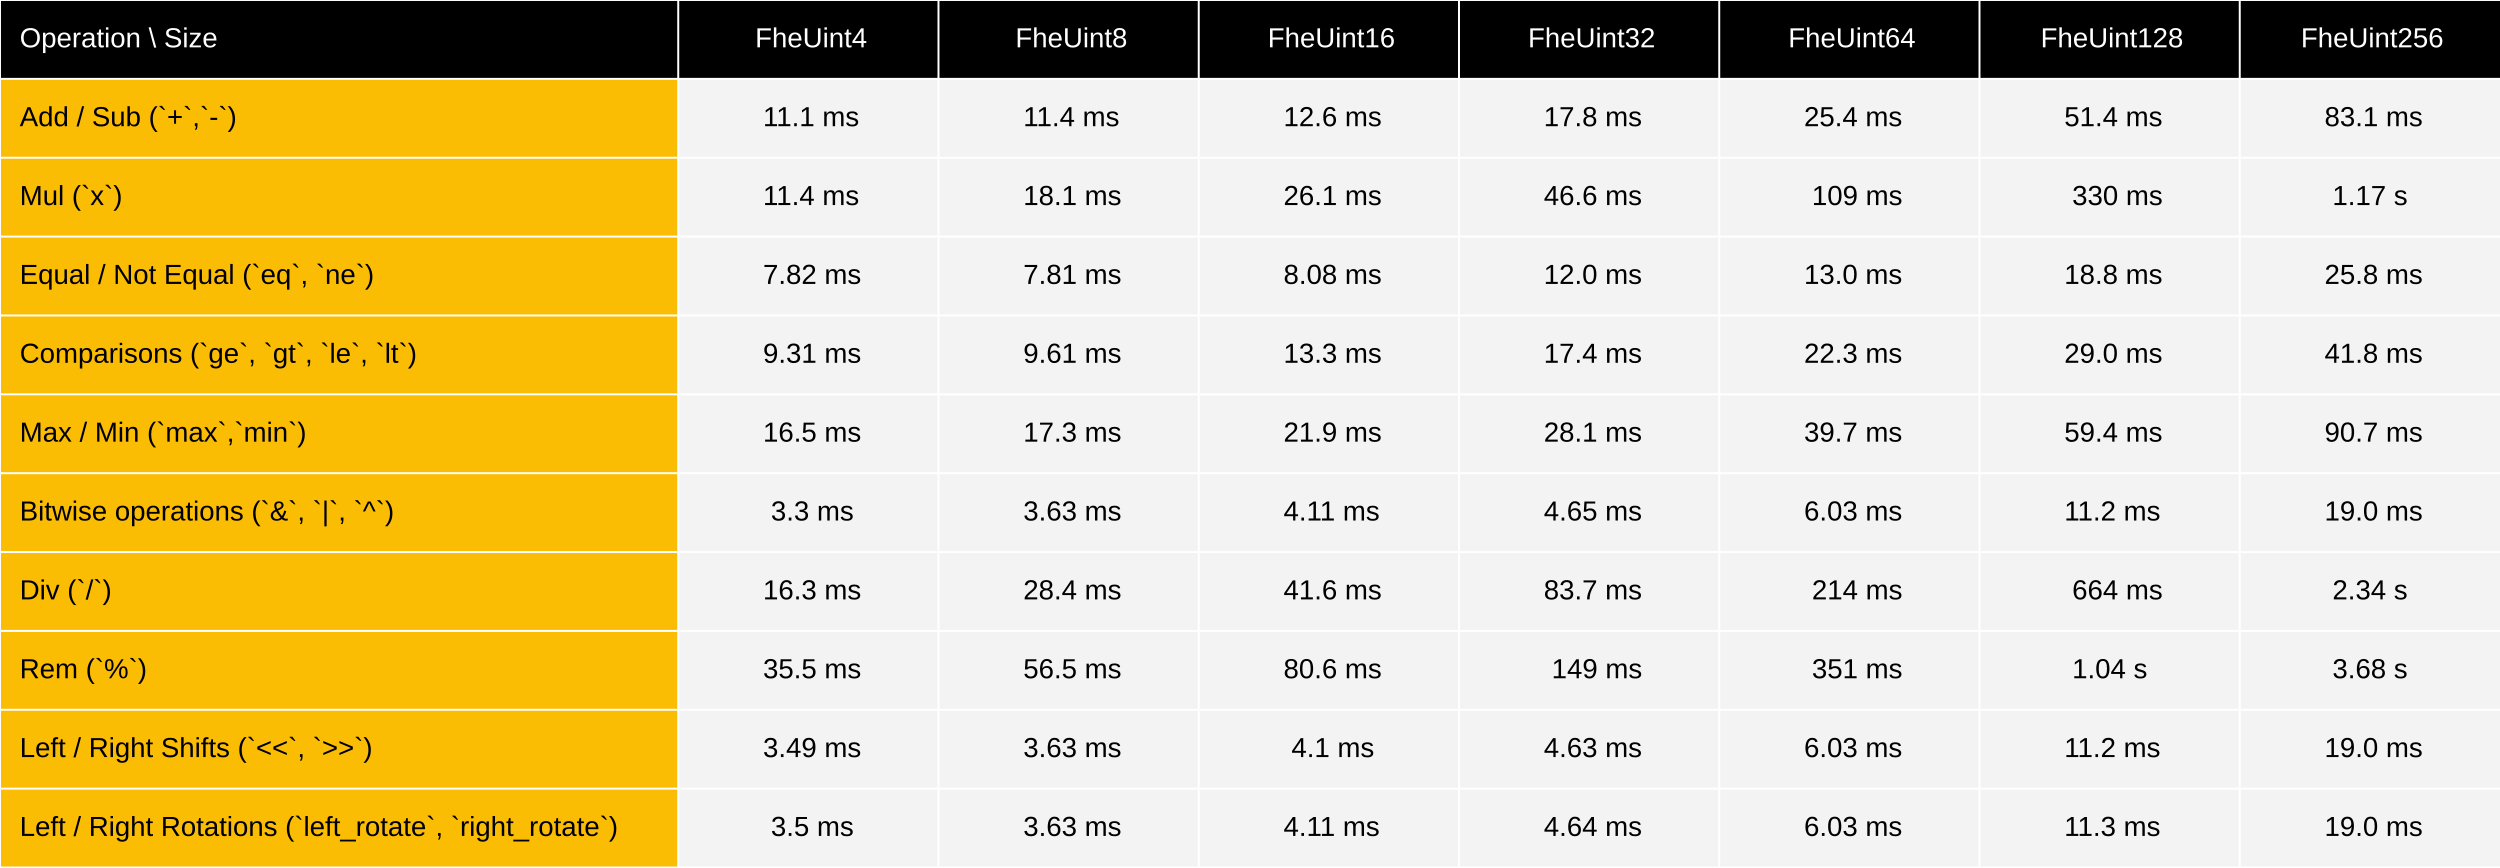
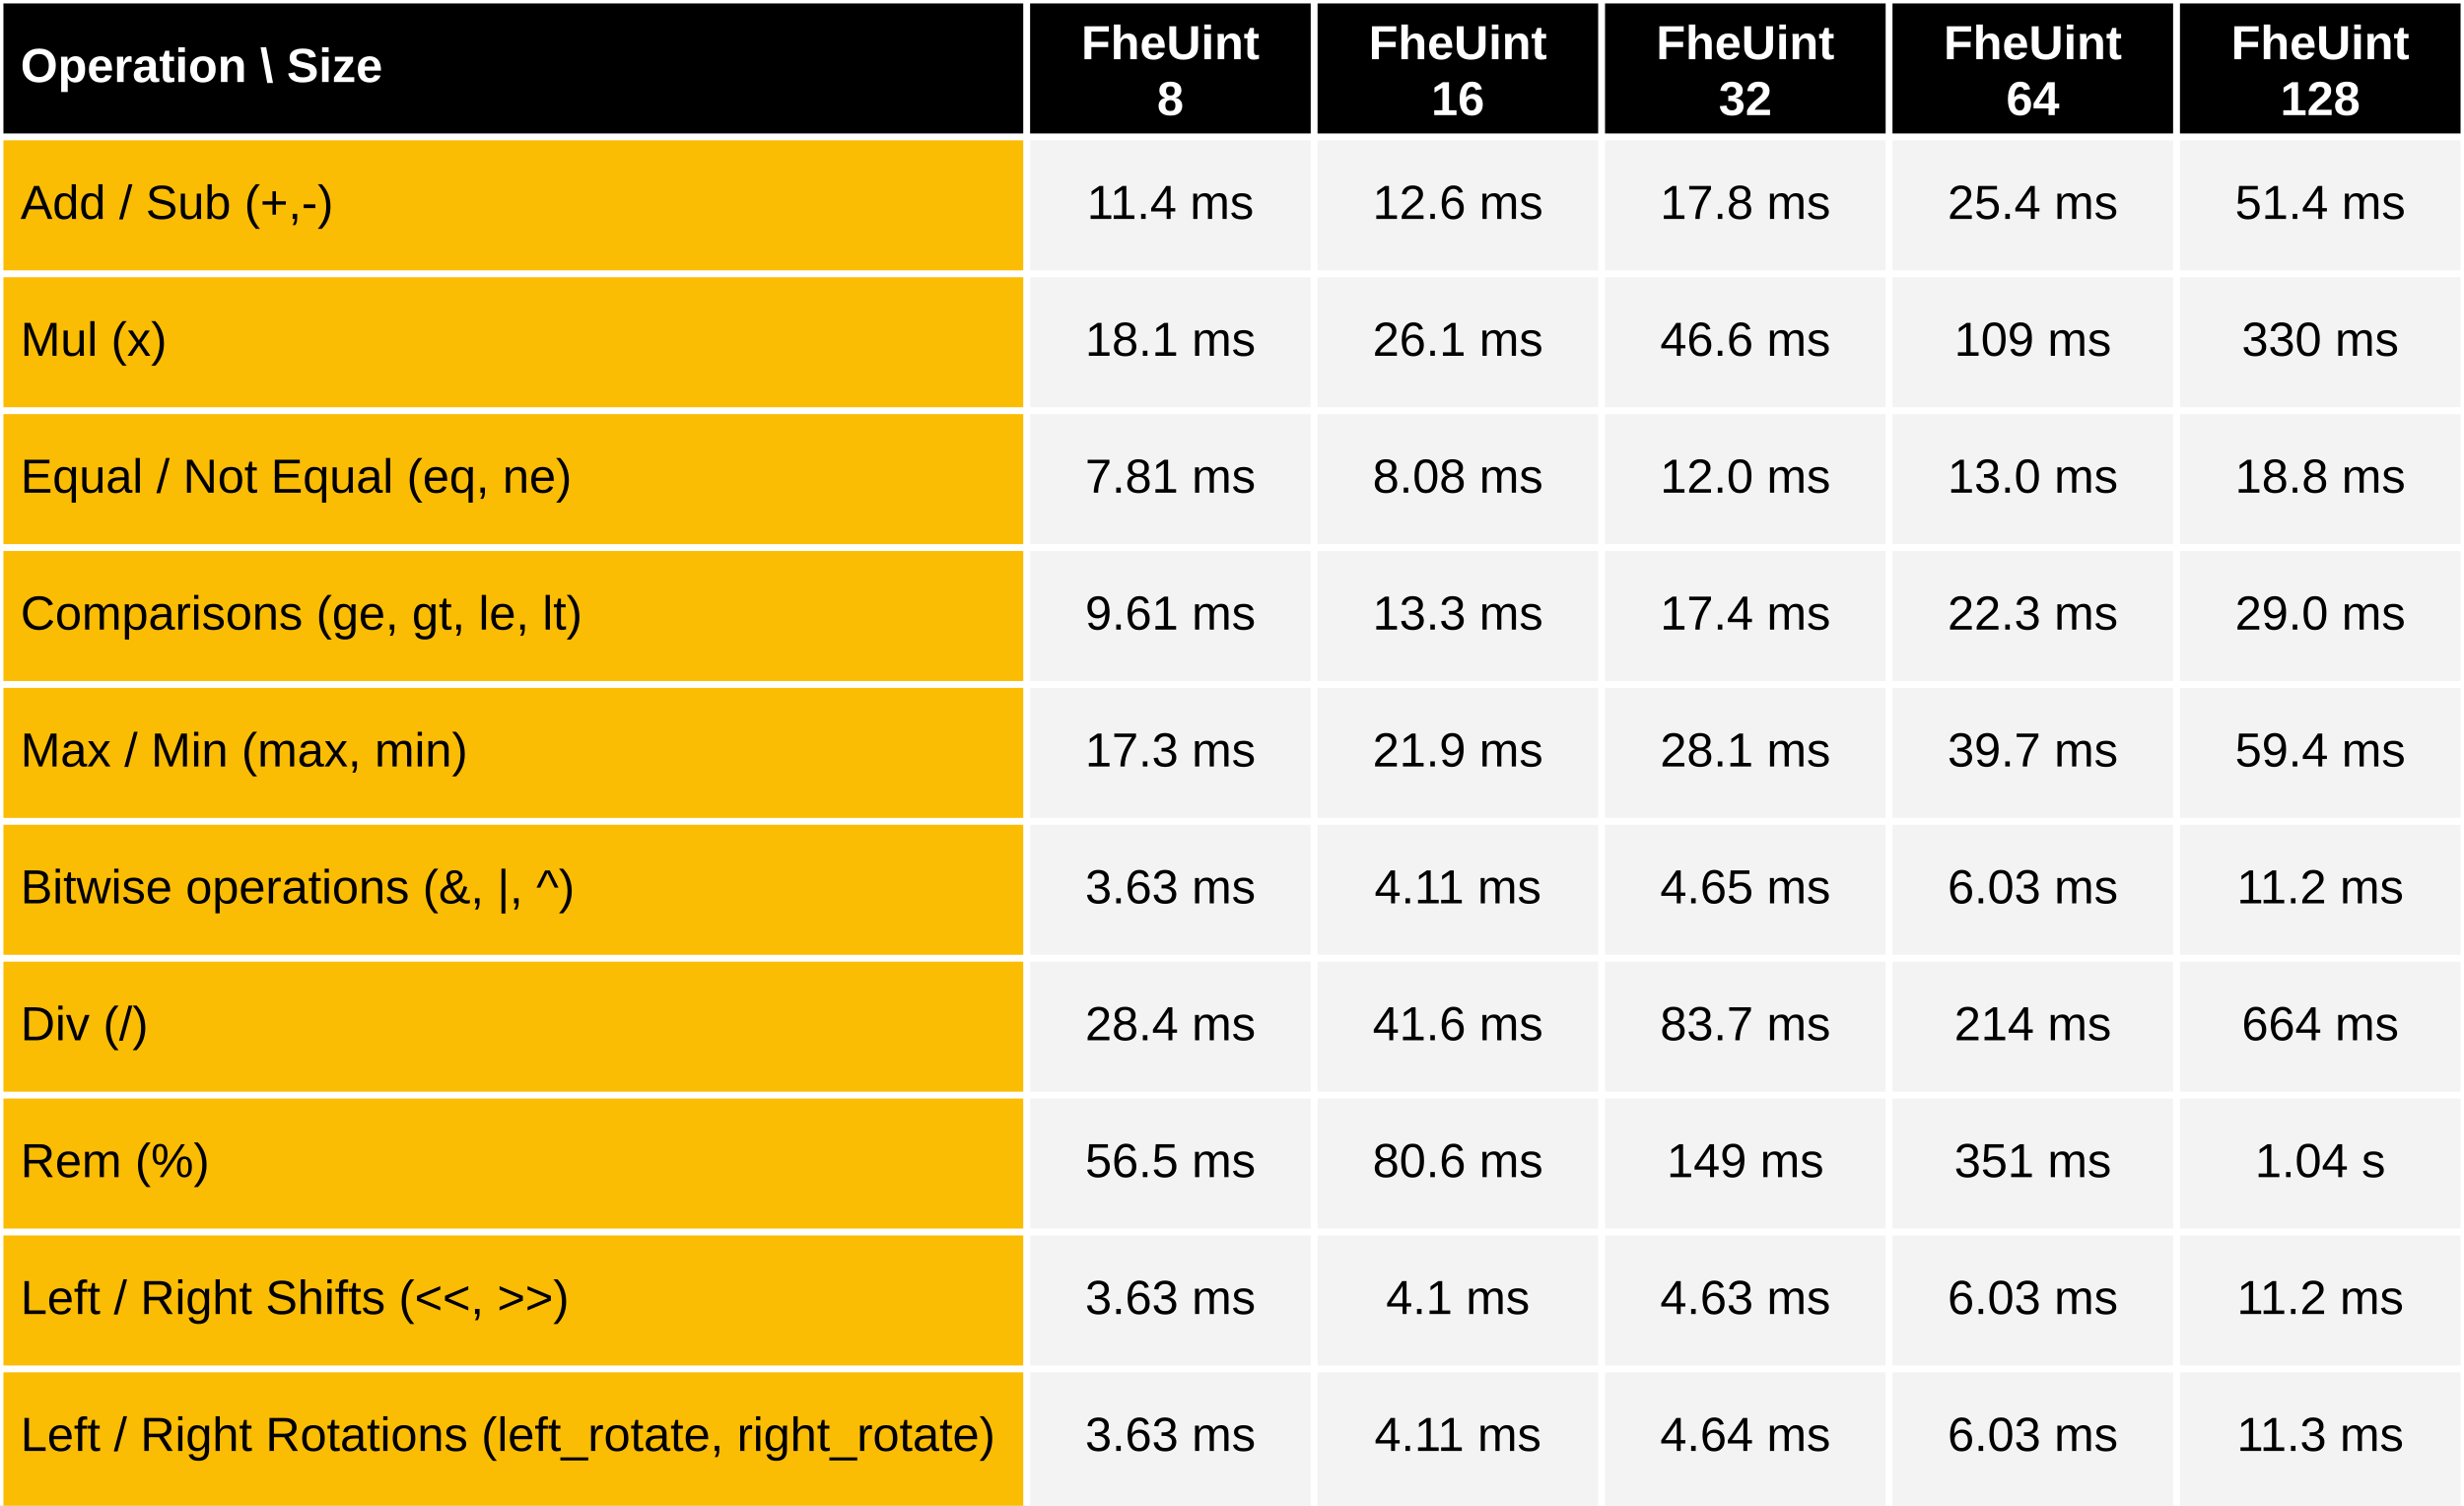
- <svg xmlns="http://www.w3.org/2000/svg" width="1268.0" height="440" viewBox="0 0 1268.0 440">
-   <rect x="0" y="0" width="1268.0" height="40" fill="black" />
-   <text x="10" y="24.0" fill="white" font-family="Arial" font-size="14">Operation \ Size</text>
-   <text x="383.0" y="24.0" fill="white" font-family="Arial" font-size="14">FheUint4</text>
-   <text x="515.0" y="24.0" fill="white" font-family="Arial" font-size="14">FheUint8</text>
-   <text x="643.0" y="24.0" fill="white" font-family="Arial" font-size="14">FheUint16</text>
-   <text x="775.0" y="24.0" fill="white" font-family="Arial" font-size="14">FheUint32</text>
-   <text x="907.0" y="24.0" fill="white" font-family="Arial" font-size="14">FheUint64</text>
-   <text x="1035.0" y="24.0" fill="white" font-family="Arial" font-size="14">FheUint128</text>
-   <text x="1167.0" y="24.0" fill="white" font-family="Arial" font-size="14">FheUint256</text>
-   <rect x="0" y="40" width="1268.0" height="40" fill="#fbbc04" />
-   <text x="10" y="64.0" fill="black" font-family="Arial" font-size="14">Add / Sub (`+`,`-`)</text>
-   <rect x="344.0" y="40" width="1268.0" height="40" fill="#f3f3f3" />
-   <text x="387.0" y="64.0" fill="black" font-family="Arial" font-size="14">11.1 ms</text>
-   <rect x="476.0" y="40" width="1268.0" height="40" fill="#f3f3f3" />
-   <text x="519.0" y="64.0" fill="black" font-family="Arial" font-size="14">11.4 ms</text>
-   <rect x="608.0" y="40" width="1268.0" height="40" fill="#f3f3f3" />
-   <text x="651.0" y="64.0" fill="black" font-family="Arial" font-size="14">12.6 ms</text>
-   <rect x="740.0" y="40" width="1268.0" height="40" fill="#f3f3f3" />
-   <text x="783.0" y="64.0" fill="black" font-family="Arial" font-size="14">17.8 ms</text>
-   <rect x="872.0" y="40" width="1268.0" height="40" fill="#f3f3f3" />
-   <text x="915.0" y="64.0" fill="black" font-family="Arial" font-size="14">25.4 ms</text>
-   <rect x="1004.0" y="40" width="1268.0" height="40" fill="#f3f3f3" />
-   <text x="1047.0" y="64.0" fill="black" font-family="Arial" font-size="14">51.4 ms</text>
-   <rect x="1136.0" y="40" width="1268.0" height="40" fill="#f3f3f3" />
-   <text x="1179.0" y="64.0" fill="black" font-family="Arial" font-size="14">83.1 ms</text>
-   <rect x="0" y="80" width="1268.0" height="40" fill="#fbbc04" />
-   <text x="10" y="104.0" fill="black" font-family="Arial" font-size="14">Mul (`x`)</text>
-   <rect x="344.0" y="80" width="1268.0" height="40" fill="#f3f3f3" />
-   <text x="387.0" y="104.0" fill="black" font-family="Arial" font-size="14">11.4 ms</text>
-   <rect x="476.0" y="80" width="1268.0" height="40" fill="#f3f3f3" />
-   <text x="519.0" y="104.0" fill="black" font-family="Arial" font-size="14">18.1 ms</text>
-   <rect x="608.0" y="80" width="1268.0" height="40" fill="#f3f3f3" />
-   <text x="651.0" y="104.0" fill="black" font-family="Arial" font-size="14">26.1 ms</text>
-   <rect x="740.0" y="80" width="1268.0" height="40" fill="#f3f3f3" />
-   <text x="783.0" y="104.0" fill="black" font-family="Arial" font-size="14">46.6 ms</text>
-   <rect x="872.0" y="80" width="1268.0" height="40" fill="#f3f3f3" />
-   <text x="919.0" y="104.0" fill="black" font-family="Arial" font-size="14">109 ms</text>
-   <rect x="1004.0" y="80" width="1268.0" height="40" fill="#f3f3f3" />
-   <text x="1051.0" y="104.0" fill="black" font-family="Arial" font-size="14">330 ms</text>
-   <rect x="1136.0" y="80" width="1268.0" height="40" fill="#f3f3f3" />
-   <text x="1183.0" y="104.0" fill="black" font-family="Arial" font-size="14">1.17 s</text>
-   <rect x="0" y="120" width="1268.0" height="40" fill="#fbbc04" />
-   <text x="10" y="144.0" fill="black" font-family="Arial" font-size="14">Equal / Not Equal (`eq`, `ne`)</text>
-   <rect x="344.0" y="120" width="1268.0" height="40" fill="#f3f3f3" />
-   <text x="387.0" y="144.0" fill="black" font-family="Arial" font-size="14">7.82 ms</text>
-   <rect x="476.0" y="120" width="1268.0" height="40" fill="#f3f3f3" />
-   <text x="519.0" y="144.0" fill="black" font-family="Arial" font-size="14">7.81 ms</text>
-   <rect x="608.0" y="120" width="1268.0" height="40" fill="#f3f3f3" />
-   <text x="651.0" y="144.0" fill="black" font-family="Arial" font-size="14">8.08 ms</text>
-   <rect x="740.0" y="120" width="1268.0" height="40" fill="#f3f3f3" />
-   <text x="783.0" y="144.0" fill="black" font-family="Arial" font-size="14">12.0 ms</text>
-   <rect x="872.0" y="120" width="1268.0" height="40" fill="#f3f3f3" />
-   <text x="915.0" y="144.0" fill="black" font-family="Arial" font-size="14">13.0 ms</text>
-   <rect x="1004.0" y="120" width="1268.0" height="40" fill="#f3f3f3" />
-   <text x="1047.0" y="144.0" fill="black" font-family="Arial" font-size="14">18.8 ms</text>
-   <rect x="1136.0" y="120" width="1268.0" height="40" fill="#f3f3f3" />
-   <text x="1179.0" y="144.0" fill="black" font-family="Arial" font-size="14">25.8 ms</text>
-   <rect x="0" y="160" width="1268.0" height="40" fill="#fbbc04" />
-   <text x="10" y="184.0" fill="black" font-family="Arial" font-size="14">Comparisons  (`ge`, `gt`, `le`, `lt`)</text>
-   <rect x="344.0" y="160" width="1268.0" height="40" fill="#f3f3f3" />
-   <text x="387.0" y="184.0" fill="black" font-family="Arial" font-size="14">9.31 ms</text>
-   <rect x="476.0" y="160" width="1268.0" height="40" fill="#f3f3f3" />
-   <text x="519.0" y="184.0" fill="black" font-family="Arial" font-size="14">9.61 ms</text>
-   <rect x="608.0" y="160" width="1268.0" height="40" fill="#f3f3f3" />
-   <text x="651.0" y="184.0" fill="black" font-family="Arial" font-size="14">13.3 ms</text>
-   <rect x="740.0" y="160" width="1268.0" height="40" fill="#f3f3f3" />
-   <text x="783.0" y="184.0" fill="black" font-family="Arial" font-size="14">17.4 ms</text>
-   <rect x="872.0" y="160" width="1268.0" height="40" fill="#f3f3f3" />
-   <text x="915.0" y="184.0" fill="black" font-family="Arial" font-size="14">22.3 ms</text>
-   <rect x="1004.0" y="160" width="1268.0" height="40" fill="#f3f3f3" />
-   <text x="1047.0" y="184.0" fill="black" font-family="Arial" font-size="14">29.0 ms</text>
-   <rect x="1136.0" y="160" width="1268.0" height="40" fill="#f3f3f3" />
-   <text x="1179.0" y="184.0" fill="black" font-family="Arial" font-size="14">41.8 ms</text>
-   <rect x="0" y="200" width="1268.0" height="40" fill="#fbbc04" />
-   <text x="10" y="224.0" fill="black" font-family="Arial" font-size="14">Max / Min   (`max`,`min`)</text>
-   <rect x="344.0" y="200" width="1268.0" height="40" fill="#f3f3f3" />
-   <text x="387.0" y="224.0" fill="black" font-family="Arial" font-size="14">16.5 ms</text>
-   <rect x="476.0" y="200" width="1268.0" height="40" fill="#f3f3f3" />
-   <text x="519.0" y="224.0" fill="black" font-family="Arial" font-size="14">17.3 ms</text>
-   <rect x="608.0" y="200" width="1268.0" height="40" fill="#f3f3f3" />
-   <text x="651.0" y="224.0" fill="black" font-family="Arial" font-size="14">21.9 ms</text>
-   <rect x="740.0" y="200" width="1268.0" height="40" fill="#f3f3f3" />
-   <text x="783.0" y="224.0" fill="black" font-family="Arial" font-size="14">28.1 ms</text>
-   <rect x="872.0" y="200" width="1268.0" height="40" fill="#f3f3f3" />
-   <text x="915.0" y="224.0" fill="black" font-family="Arial" font-size="14">39.7 ms</text>
-   <rect x="1004.0" y="200" width="1268.0" height="40" fill="#f3f3f3" />
-   <text x="1047.0" y="224.0" fill="black" font-family="Arial" font-size="14">59.4 ms</text>
-   <rect x="1136.0" y="200" width="1268.0" height="40" fill="#f3f3f3" />
-   <text x="1179.0" y="224.0" fill="black" font-family="Arial" font-size="14">90.7 ms</text>
-   <rect x="0" y="240" width="1268.0" height="40" fill="#fbbc04" />
-   <text x="10" y="264.0" fill="black" font-family="Arial" font-size="14">Bitwise operations (`&amp;`, `|`, `^`)</text>
-   <rect x="344.0" y="240" width="1268.0" height="40" fill="#f3f3f3" />
-   <text x="391.0" y="264.0" fill="black" font-family="Arial" font-size="14">3.3 ms</text>
-   <rect x="476.0" y="240" width="1268.0" height="40" fill="#f3f3f3" />
-   <text x="519.0" y="264.0" fill="black" font-family="Arial" font-size="14">3.63 ms</text>
-   <rect x="608.0" y="240" width="1268.0" height="40" fill="#f3f3f3" />
-   <text x="651.0" y="264.0" fill="black" font-family="Arial" font-size="14">4.11 ms</text>
-   <rect x="740.0" y="240" width="1268.0" height="40" fill="#f3f3f3" />
-   <text x="783.0" y="264.0" fill="black" font-family="Arial" font-size="14">4.65 ms</text>
-   <rect x="872.0" y="240" width="1268.0" height="40" fill="#f3f3f3" />
-   <text x="915.0" y="264.0" fill="black" font-family="Arial" font-size="14">6.03 ms</text>
-   <rect x="1004.0" y="240" width="1268.0" height="40" fill="#f3f3f3" />
-   <text x="1047.0" y="264.0" fill="black" font-family="Arial" font-size="14">11.2 ms</text>
-   <rect x="1136.0" y="240" width="1268.0" height="40" fill="#f3f3f3" />
-   <text x="1179.0" y="264.0" fill="black" font-family="Arial" font-size="14">19.0 ms</text>
-   <rect x="0" y="280" width="1268.0" height="40" fill="#fbbc04" />
-   <text x="10" y="304.0" fill="black" font-family="Arial" font-size="14">Div  (`/`)</text>
-   <rect x="344.0" y="280" width="1268.0" height="40" fill="#f3f3f3" />
-   <text x="387.0" y="304.0" fill="black" font-family="Arial" font-size="14">16.3 ms</text>
-   <rect x="476.0" y="280" width="1268.0" height="40" fill="#f3f3f3" />
-   <text x="519.0" y="304.0" fill="black" font-family="Arial" font-size="14">28.4 ms</text>
-   <rect x="608.0" y="280" width="1268.0" height="40" fill="#f3f3f3" />
-   <text x="651.0" y="304.0" fill="black" font-family="Arial" font-size="14">41.6 ms</text>
-   <rect x="740.0" y="280" width="1268.0" height="40" fill="#f3f3f3" />
-   <text x="783.0" y="304.0" fill="black" font-family="Arial" font-size="14">83.7 ms</text>
-   <rect x="872.0" y="280" width="1268.0" height="40" fill="#f3f3f3" />
-   <text x="919.0" y="304.0" fill="black" font-family="Arial" font-size="14">214 ms</text>
-   <rect x="1004.0" y="280" width="1268.0" height="40" fill="#f3f3f3" />
-   <text x="1051.0" y="304.0" fill="black" font-family="Arial" font-size="14">664 ms</text>
-   <rect x="1136.0" y="280" width="1268.0" height="40" fill="#f3f3f3" />
-   <text x="1183.0" y="304.0" fill="black" font-family="Arial" font-size="14">2.34 s</text>
-   <rect x="0" y="320" width="1268.0" height="40" fill="#fbbc04" />
-   <text x="10" y="344.0" fill="black" font-family="Arial" font-size="14">Rem  (`%`)</text>
-   <rect x="344.0" y="320" width="1268.0" height="40" fill="#f3f3f3" />
-   <text x="387.0" y="344.0" fill="black" font-family="Arial" font-size="14">35.5 ms</text>
-   <rect x="476.0" y="320" width="1268.0" height="40" fill="#f3f3f3" />
-   <text x="519.0" y="344.0" fill="black" font-family="Arial" font-size="14">56.5 ms</text>
-   <rect x="608.0" y="320" width="1268.0" height="40" fill="#f3f3f3" />
-   <text x="651.0" y="344.0" fill="black" font-family="Arial" font-size="14">80.6 ms</text>
-   <rect x="740.0" y="320" width="1268.0" height="40" fill="#f3f3f3" />
-   <text x="787.0" y="344.0" fill="black" font-family="Arial" font-size="14">149 ms</text>
-   <rect x="872.0" y="320" width="1268.0" height="40" fill="#f3f3f3" />
-   <text x="919.0" y="344.0" fill="black" font-family="Arial" font-size="14">351 ms</text>
-   <rect x="1004.0" y="320" width="1268.0" height="40" fill="#f3f3f3" />
-   <text x="1051.0" y="344.0" fill="black" font-family="Arial" font-size="14">1.04 s</text>
-   <rect x="1136.0" y="320" width="1268.0" height="40" fill="#f3f3f3" />
-   <text x="1183.0" y="344.0" fill="black" font-family="Arial" font-size="14">3.68 s</text>
-   <rect x="0" y="360" width="1268.0" height="40" fill="#fbbc04" />
-   <text x="10" y="384.0" fill="black" font-family="Arial" font-size="14">Left / Right Shifts (`&lt;&lt;`, `&gt;&gt;`)</text>
-   <rect x="344.0" y="360" width="1268.0" height="40" fill="#f3f3f3" />
-   <text x="387.0" y="384.0" fill="black" font-family="Arial" font-size="14">3.49 ms</text>
-   <rect x="476.0" y="360" width="1268.0" height="40" fill="#f3f3f3" />
-   <text x="519.0" y="384.0" fill="black" font-family="Arial" font-size="14">3.63 ms</text>
-   <rect x="608.0" y="360" width="1268.0" height="40" fill="#f3f3f3" />
-   <text x="655.0" y="384.0" fill="black" font-family="Arial" font-size="14">4.1 ms</text>
-   <rect x="740.0" y="360" width="1268.0" height="40" fill="#f3f3f3" />
-   <text x="783.0" y="384.0" fill="black" font-family="Arial" font-size="14">4.63 ms</text>
-   <rect x="872.0" y="360" width="1268.0" height="40" fill="#f3f3f3" />
-   <text x="915.0" y="384.0" fill="black" font-family="Arial" font-size="14">6.03 ms</text>
-   <rect x="1004.0" y="360" width="1268.0" height="40" fill="#f3f3f3" />
-   <text x="1047.0" y="384.0" fill="black" font-family="Arial" font-size="14">11.2 ms</text>
-   <rect x="1136.0" y="360" width="1268.0" height="40" fill="#f3f3f3" />
-   <text x="1179.0" y="384.0" fill="black" font-family="Arial" font-size="14">19.0 ms</text>
-   <rect x="0" y="400" width="1268.0" height="40" fill="#fbbc04" />
-   <text x="10" y="424.0" fill="black" font-family="Arial" font-size="14">Left / Right Rotations (`left_rotate`, `right_rotate`)</text>
-   <rect x="344.0" y="400" width="1268.0" height="40" fill="#f3f3f3" />
-   <text x="391.0" y="424.0" fill="black" font-family="Arial" font-size="14">3.5 ms</text>
-   <rect x="476.0" y="400" width="1268.0" height="40" fill="#f3f3f3" />
-   <text x="519.0" y="424.0" fill="black" font-family="Arial" font-size="14">3.63 ms</text>
-   <rect x="608.0" y="400" width="1268.0" height="40" fill="#f3f3f3" />
-   <text x="651.0" y="424.0" fill="black" font-family="Arial" font-size="14">4.11 ms</text>
-   <rect x="740.0" y="400" width="1268.0" height="40" fill="#f3f3f3" />
-   <text x="783.0" y="424.0" fill="black" font-family="Arial" font-size="14">4.64 ms</text>
-   <rect x="872.0" y="400" width="1268.0" height="40" fill="#f3f3f3" />
-   <text x="915.0" y="424.0" fill="black" font-family="Arial" font-size="14">6.03 ms</text>
-   <rect x="1004.0" y="400" width="1268.0" height="40" fill="#f3f3f3" />
-   <text x="1047.0" y="424.0" fill="black" font-family="Arial" font-size="14">11.3 ms</text>
-   <rect x="1136.0" y="400" width="1268.0" height="40" fill="#f3f3f3" />
-   <text x="1179.0" y="424.0" fill="black" font-family="Arial" font-size="14">19.0 ms</text>
-   <line x1="0" y1="0" x2="0" y2="440" stroke="white" />
-   <line x1="344.0" y1="0" x2="344.0" y2="440" stroke="white" />
-   <line x1="476.0" y1="0" x2="476.0" y2="440" stroke="white" />
-   <line x1="608.0" y1="0" x2="608.0" y2="440" stroke="white" />
-   <line x1="740.0" y1="0" x2="740.0" y2="440" stroke="white" />
-   <line x1="872.0" y1="0" x2="872.0" y2="440" stroke="white" />
-   <line x1="1004.0" y1="0" x2="1004.0" y2="440" stroke="white" />
-   <line x1="1136.0" y1="0" x2="1136.0" y2="440" stroke="white" />
-   <line x1="0" y1="0" x2="1268.0" y2="0" stroke="white" />
-   <line x1="0" y1="40" x2="1268.0" y2="40" stroke="white" />
-   <line x1="0" y1="80" x2="1268.0" y2="80" stroke="white" />
-   <line x1="0" y1="120" x2="1268.0" y2="120" stroke="white" />
-   <line x1="0" y1="160" x2="1268.0" y2="160" stroke="white" />
-   <line x1="0" y1="200" x2="1268.0" y2="200" stroke="white" />
-   <line x1="0" y1="240" x2="1268.0" y2="240" stroke="white" />
-   <line x1="0" y1="280" x2="1268.0" y2="280" stroke="white" />
-   <line x1="0" y1="320" x2="1268.0" y2="320" stroke="white" />
-   <line x1="0" y1="360" x2="1268.0" y2="360" stroke="white" />
-   <line x1="0" y1="400" x2="1268.0" y2="400" stroke="white" />
-   <line x1="0" y1="440" x2="1268.0" y2="440" stroke="white" />
+ <svg xmlns="http://www.w3.org/2000/svg" viewBox="0 0 720 440" preserveAspectRatio="meet" width="100%" height="440">
+   <rect x="0" y="0" width="720" height="40" fill="black" />
+   <text dominant-baseline="middle" text-anchor="start" font-family="Arial" font-size="14" font-weight="bold" fill="white" x="6" y="20.0">Operation \ Size</text>
+   <text dominant-baseline="middle" text-anchor="middle" font-family="Arial" font-size="14" font-weight="bold" fill="white" x="342.0" y="13.333">FheUint</text>
+   <text dominant-baseline="middle" text-anchor="middle" font-family="Arial" font-size="14" font-weight="bold" fill="white" x="342.0" y="29.667">8</text>
+   <text dominant-baseline="middle" text-anchor="middle" font-family="Arial" font-size="14" font-weight="bold" fill="white" x="426.0" y="13.333">FheUint</text>
+   <text dominant-baseline="middle" text-anchor="middle" font-family="Arial" font-size="14" font-weight="bold" fill="white" x="426.0" y="29.667">16</text>
+   <text dominant-baseline="middle" text-anchor="middle" font-family="Arial" font-size="14" font-weight="bold" fill="white" x="510.0" y="13.333">FheUint</text>
+   <text dominant-baseline="middle" text-anchor="middle" font-family="Arial" font-size="14" font-weight="bold" fill="white" x="510.0" y="29.667">32</text>
+   <text dominant-baseline="middle" text-anchor="middle" font-family="Arial" font-size="14" font-weight="bold" fill="white" x="594.0" y="13.333">FheUint</text>
+   <text dominant-baseline="middle" text-anchor="middle" font-family="Arial" font-size="14" font-weight="bold" fill="white" x="594.0" y="29.667">64</text>
+   <text dominant-baseline="middle" text-anchor="middle" font-family="Arial" font-size="14" font-weight="bold" fill="white" x="678.0" y="13.333">FheUint</text>
+   <text dominant-baseline="middle" text-anchor="middle" font-family="Arial" font-size="14" font-weight="bold" fill="white" x="678.0" y="29.667">128</text>
+   <rect x="0" y="40" width="300" height="400" fill="#fbbc04" />
+   <rect x="300" y="40" width="420" height="400" fill="#f3f3f3" />
+   <text dominant-baseline="middle" text-anchor="start" font-family="Arial" font-size="14" font-weight="normal" fill="black" x="6" y="60.0">Add / Sub (+,-)</text>
+   <text dominant-baseline="middle" text-anchor="middle" font-family="Arial" font-size="14" font-weight="normal" fill="black" x="342.0" y="60.0">11.4 ms</text>
+   <text dominant-baseline="middle" text-anchor="middle" font-family="Arial" font-size="14" font-weight="normal" fill="black" x="426.0" y="60.0">12.6 ms</text>
+   <text dominant-baseline="middle" text-anchor="middle" font-family="Arial" font-size="14" font-weight="normal" fill="black" x="510.0" y="60.0">17.8 ms</text>
+   <text dominant-baseline="middle" text-anchor="middle" font-family="Arial" font-size="14" font-weight="normal" fill="black" x="594.0" y="60.0">25.4 ms</text>
+   <text dominant-baseline="middle" text-anchor="middle" font-family="Arial" font-size="14" font-weight="normal" fill="black" x="678.0" y="60.0">51.4 ms</text>
+   <text dominant-baseline="middle" text-anchor="start" font-family="Arial" font-size="14" font-weight="normal" fill="black" x="6" y="100.0">Mul (x)</text>
+   <text dominant-baseline="middle" text-anchor="middle" font-family="Arial" font-size="14" font-weight="normal" fill="black" x="342.0" y="100.0">18.1 ms</text>
+   <text dominant-baseline="middle" text-anchor="middle" font-family="Arial" font-size="14" font-weight="normal" fill="black" x="426.0" y="100.0">26.1 ms</text>
+   <text dominant-baseline="middle" text-anchor="middle" font-family="Arial" font-size="14" font-weight="normal" fill="black" x="510.0" y="100.0">46.6 ms</text>
+   <text dominant-baseline="middle" text-anchor="middle" font-family="Arial" font-size="14" font-weight="normal" fill="black" x="594.0" y="100.0">109 ms</text>
+   <text dominant-baseline="middle" text-anchor="middle" font-family="Arial" font-size="14" font-weight="normal" fill="black" x="678.0" y="100.0">330 ms</text>
+   <text dominant-baseline="middle" text-anchor="start" font-family="Arial" font-size="14" font-weight="normal" fill="black" x="6" y="140.0">Equal / Not Equal (eq, ne)</text>
+   <text dominant-baseline="middle" text-anchor="middle" font-family="Arial" font-size="14" font-weight="normal" fill="black" x="342.0" y="140.0">7.81 ms</text>
+   <text dominant-baseline="middle" text-anchor="middle" font-family="Arial" font-size="14" font-weight="normal" fill="black" x="426.0" y="140.0">8.08 ms</text>
+   <text dominant-baseline="middle" text-anchor="middle" font-family="Arial" font-size="14" font-weight="normal" fill="black" x="510.0" y="140.0">12.0 ms</text>
+   <text dominant-baseline="middle" text-anchor="middle" font-family="Arial" font-size="14" font-weight="normal" fill="black" x="594.0" y="140.0">13.0 ms</text>
+   <text dominant-baseline="middle" text-anchor="middle" font-family="Arial" font-size="14" font-weight="normal" fill="black" x="678.0" y="140.0">18.8 ms</text>
+   <text dominant-baseline="middle" text-anchor="start" font-family="Arial" font-size="14" font-weight="normal" fill="black" x="6" y="180.0">Comparisons (ge, gt, le, lt)</text>
+   <text dominant-baseline="middle" text-anchor="middle" font-family="Arial" font-size="14" font-weight="normal" fill="black" x="342.0" y="180.0">9.61 ms</text>
+   <text dominant-baseline="middle" text-anchor="middle" font-family="Arial" font-size="14" font-weight="normal" fill="black" x="426.0" y="180.0">13.3 ms</text>
+   <text dominant-baseline="middle" text-anchor="middle" font-family="Arial" font-size="14" font-weight="normal" fill="black" x="510.0" y="180.0">17.4 ms</text>
+   <text dominant-baseline="middle" text-anchor="middle" font-family="Arial" font-size="14" font-weight="normal" fill="black" x="594.0" y="180.0">22.3 ms</text>
+   <text dominant-baseline="middle" text-anchor="middle" font-family="Arial" font-size="14" font-weight="normal" fill="black" x="678.0" y="180.0">29.0 ms</text>
+   <text dominant-baseline="middle" text-anchor="start" font-family="Arial" font-size="14" font-weight="normal" fill="black" x="6" y="220.0">Max / Min (max, min)</text>
+   <text dominant-baseline="middle" text-anchor="middle" font-family="Arial" font-size="14" font-weight="normal" fill="black" x="342.0" y="220.0">17.3 ms</text>
+   <text dominant-baseline="middle" text-anchor="middle" font-family="Arial" font-size="14" font-weight="normal" fill="black" x="426.0" y="220.0">21.9 ms</text>
+   <text dominant-baseline="middle" text-anchor="middle" font-family="Arial" font-size="14" font-weight="normal" fill="black" x="510.0" y="220.0">28.1 ms</text>
+   <text dominant-baseline="middle" text-anchor="middle" font-family="Arial" font-size="14" font-weight="normal" fill="black" x="594.0" y="220.0">39.7 ms</text>
+   <text dominant-baseline="middle" text-anchor="middle" font-family="Arial" font-size="14" font-weight="normal" fill="black" x="678.0" y="220.0">59.4 ms</text>
+   <text dominant-baseline="middle" text-anchor="start" font-family="Arial" font-size="14" font-weight="normal" fill="black" x="6" y="260.0">Bitwise operations (&amp;, |, ^)</text>
+   <text dominant-baseline="middle" text-anchor="middle" font-family="Arial" font-size="14" font-weight="normal" fill="black" x="342.0" y="260.0">3.63 ms</text>
+   <text dominant-baseline="middle" text-anchor="middle" font-family="Arial" font-size="14" font-weight="normal" fill="black" x="426.0" y="260.0">4.11 ms</text>
+   <text dominant-baseline="middle" text-anchor="middle" font-family="Arial" font-size="14" font-weight="normal" fill="black" x="510.0" y="260.0">4.65 ms</text>
+   <text dominant-baseline="middle" text-anchor="middle" font-family="Arial" font-size="14" font-weight="normal" fill="black" x="594.0" y="260.0">6.03 ms</text>
+   <text dominant-baseline="middle" text-anchor="middle" font-family="Arial" font-size="14" font-weight="normal" fill="black" x="678.0" y="260.0">11.2 ms</text>
+   <text dominant-baseline="middle" text-anchor="start" font-family="Arial" font-size="14" font-weight="normal" fill="black" x="6" y="300.0">Div  (/)</text>
+   <text dominant-baseline="middle" text-anchor="middle" font-family="Arial" font-size="14" font-weight="normal" fill="black" x="342.0" y="300.0">28.4 ms</text>
+   <text dominant-baseline="middle" text-anchor="middle" font-family="Arial" font-size="14" font-weight="normal" fill="black" x="426.0" y="300.0">41.6 ms</text>
+   <text dominant-baseline="middle" text-anchor="middle" font-family="Arial" font-size="14" font-weight="normal" fill="black" x="510.0" y="300.0">83.7 ms</text>
+   <text dominant-baseline="middle" text-anchor="middle" font-family="Arial" font-size="14" font-weight="normal" fill="black" x="594.0" y="300.0">214 ms</text>
+   <text dominant-baseline="middle" text-anchor="middle" font-family="Arial" font-size="14" font-weight="normal" fill="black" x="678.0" y="300.0">664 ms</text>
+   <text dominant-baseline="middle" text-anchor="start" font-family="Arial" font-size="14" font-weight="normal" fill="black" x="6" y="340.0">Rem  (%)</text>
+   <text dominant-baseline="middle" text-anchor="middle" font-family="Arial" font-size="14" font-weight="normal" fill="black" x="342.0" y="340.0">56.5 ms</text>
+   <text dominant-baseline="middle" text-anchor="middle" font-family="Arial" font-size="14" font-weight="normal" fill="black" x="426.0" y="340.0">80.6 ms</text>
+   <text dominant-baseline="middle" text-anchor="middle" font-family="Arial" font-size="14" font-weight="normal" fill="black" x="510.0" y="340.0">149 ms</text>
+   <text dominant-baseline="middle" text-anchor="middle" font-family="Arial" font-size="14" font-weight="normal" fill="black" x="594.0" y="340.0">351 ms</text>
+   <text dominant-baseline="middle" text-anchor="middle" font-family="Arial" font-size="14" font-weight="normal" fill="black" x="678.0" y="340.0">1.04 s</text>
+   <text dominant-baseline="middle" text-anchor="start" font-family="Arial" font-size="14" font-weight="normal" fill="black" x="6" y="380.0">Left / Right Shifts (&lt;&lt;, &gt;&gt;)</text>
+   <text dominant-baseline="middle" text-anchor="middle" font-family="Arial" font-size="14" font-weight="normal" fill="black" x="342.0" y="380.0">3.63 ms</text>
+   <text dominant-baseline="middle" text-anchor="middle" font-family="Arial" font-size="14" font-weight="normal" fill="black" x="426.0" y="380.0">4.1 ms</text>
+   <text dominant-baseline="middle" text-anchor="middle" font-family="Arial" font-size="14" font-weight="normal" fill="black" x="510.0" y="380.0">4.63 ms</text>
+   <text dominant-baseline="middle" text-anchor="middle" font-family="Arial" font-size="14" font-weight="normal" fill="black" x="594.0" y="380.0">6.03 ms</text>
+   <text dominant-baseline="middle" text-anchor="middle" font-family="Arial" font-size="14" font-weight="normal" fill="black" x="678.0" y="380.0">11.2 ms</text>
+   <text dominant-baseline="middle" text-anchor="start" font-family="Arial" font-size="14" font-weight="normal" fill="black" x="6" y="420.0">Left / Right Rotations (left_rotate, right_rotate)</text>
+   <text dominant-baseline="middle" text-anchor="middle" font-family="Arial" font-size="14" font-weight="normal" fill="black" x="342.0" y="420.0">3.63 ms</text>
+   <text dominant-baseline="middle" text-anchor="middle" font-family="Arial" font-size="14" font-weight="normal" fill="black" x="426.0" y="420.0">4.11 ms</text>
+   <text dominant-baseline="middle" text-anchor="middle" font-family="Arial" font-size="14" font-weight="normal" fill="black" x="510.0" y="420.0">4.64 ms</text>
+   <text dominant-baseline="middle" text-anchor="middle" font-family="Arial" font-size="14" font-weight="normal" fill="black" x="594.0" y="420.0">6.03 ms</text>
+   <text dominant-baseline="middle" text-anchor="middle" font-family="Arial" font-size="14" font-weight="normal" fill="black" x="678.0" y="420.0">11.3 ms</text>
+   <line stroke="white" stroke-width="2" x1="0" y1="0" x2="720" y2="0" />
+   <line stroke="white" stroke-width="2" x1="0" y1="40" x2="720" y2="40" />
+   <line stroke="white" stroke-width="2" x1="0" y1="80" x2="720" y2="80" />
+   <line stroke="white" stroke-width="2" x1="0" y1="120" x2="720" y2="120" />
+   <line stroke="white" stroke-width="2" x1="0" y1="160" x2="720" y2="160" />
+   <line stroke="white" stroke-width="2" x1="0" y1="200" x2="720" y2="200" />
+   <line stroke="white" stroke-width="2" x1="0" y1="240" x2="720" y2="240" />
+   <line stroke="white" stroke-width="2" x1="0" y1="280" x2="720" y2="280" />
+   <line stroke="white" stroke-width="2" x1="0" y1="320" x2="720" y2="320" />
+   <line stroke="white" stroke-width="2" x1="0" y1="360" x2="720" y2="360" />
+   <line stroke="white" stroke-width="2" x1="0" y1="400" x2="720" y2="400" />
+   <line stroke="white" stroke-width="2" x1="0" y1="0" x2="0" y2="440" />
+   <line stroke="white" stroke-width="2" x1="300.0" y1="0" x2="300.0" y2="440" />
+   <line stroke="white" stroke-width="2" x1="384.0" y1="0" x2="384.0" y2="440" />
+   <line stroke="white" stroke-width="2" x1="468.0" y1="0" x2="468.0" y2="440" />
+   <line stroke="white" stroke-width="2" x1="552.0" y1="0" x2="552.0" y2="440" />
+   <line stroke="white" stroke-width="2" x1="636.0" y1="0" x2="636.0" y2="440" />
+   <line stroke="white" stroke-width="2" x1="720.0" y1="0" x2="720.0" y2="440" />
</svg>
